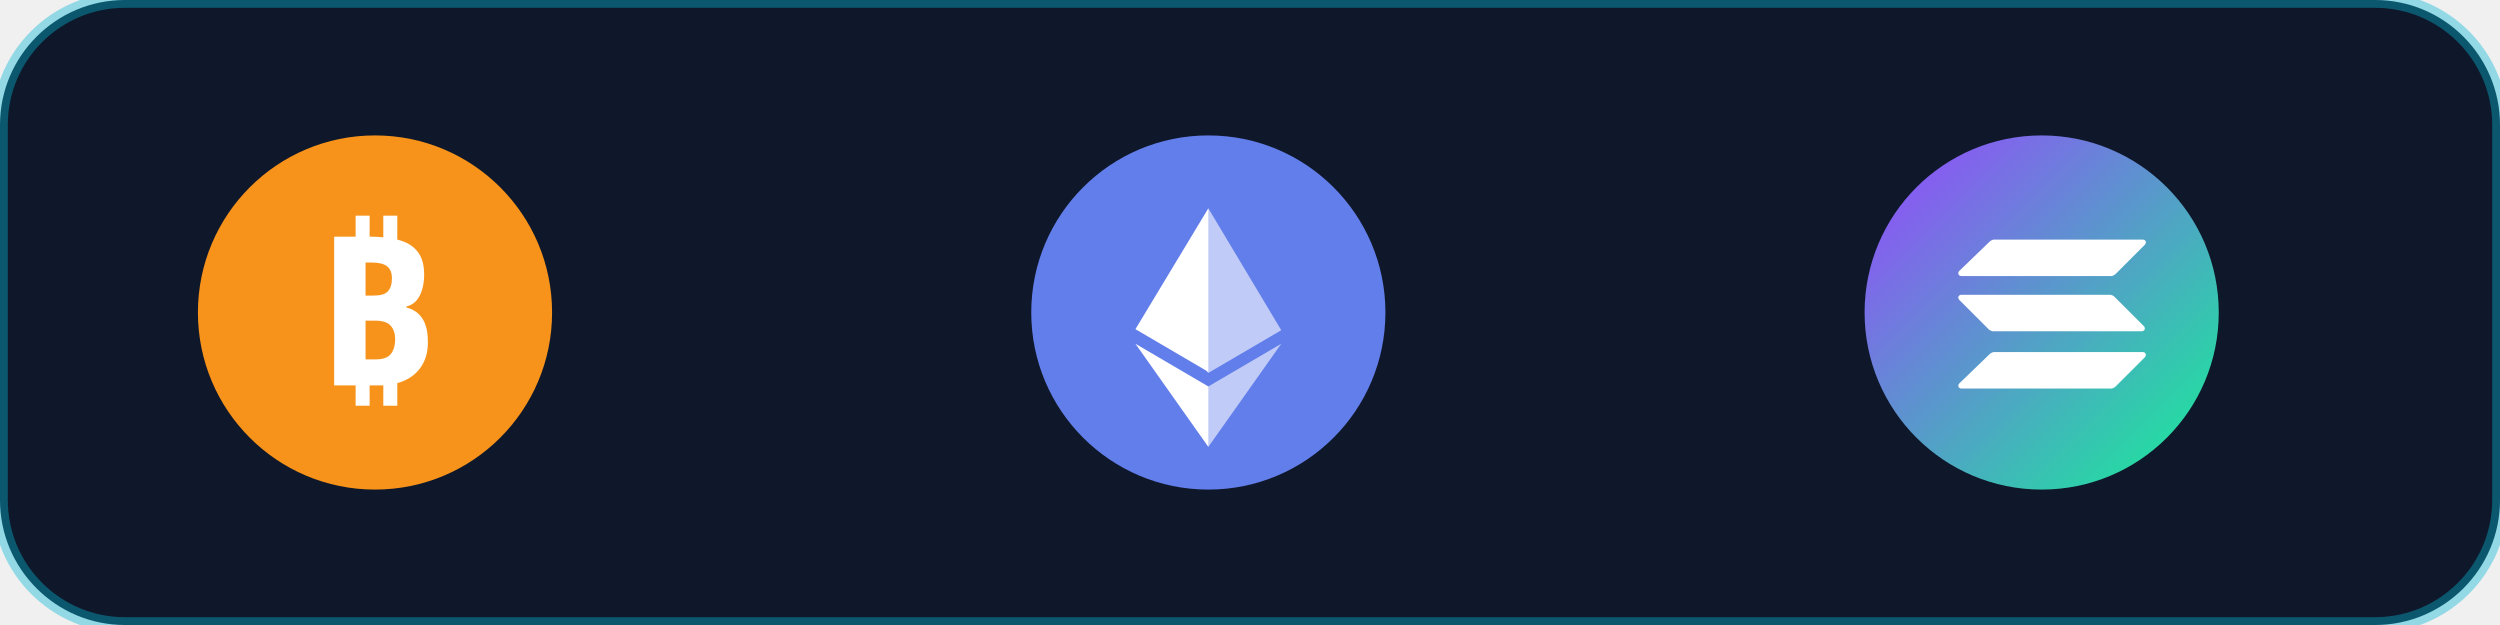
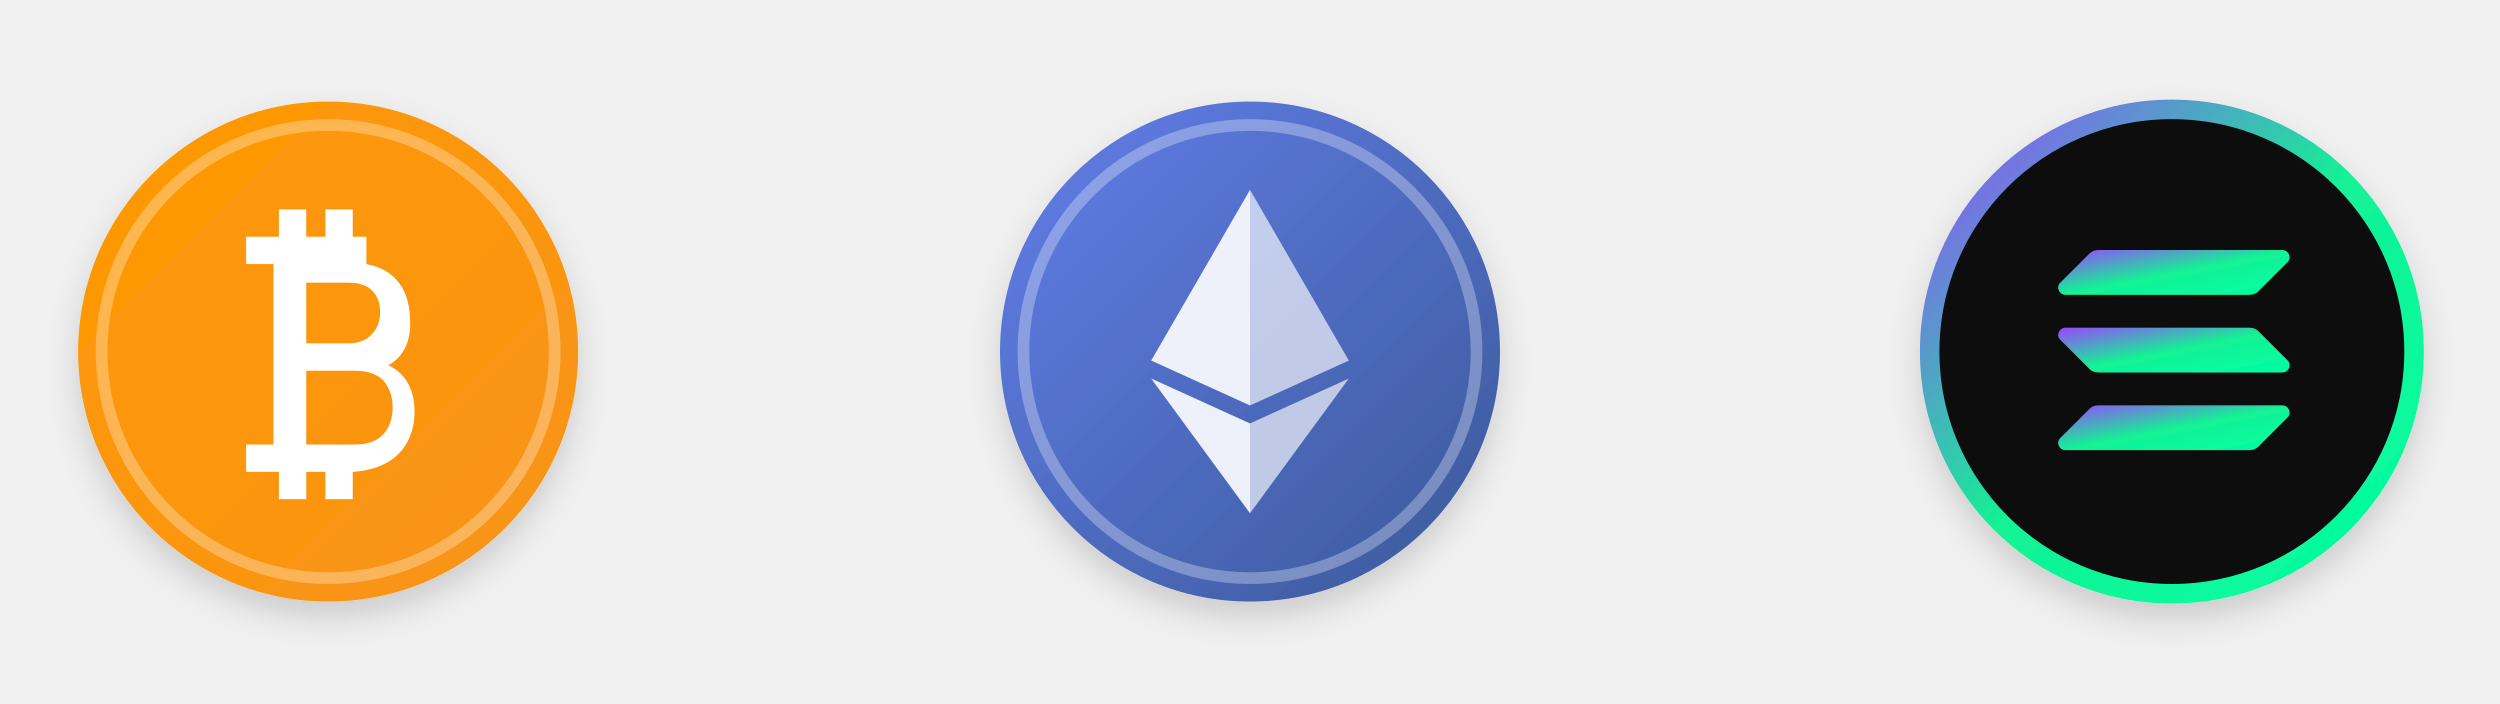
- <svg xmlns="http://www.w3.org/2000/svg" viewBox="0 0 240 60" width="240" height="60">
-   <rect width="240" height="60" rx="12" fill="#0f172a" stroke="#06b6d4" stroke-width="1.5" stroke-opacity="0.4" />
-   <g transform="translate(18, 12)">
-     <circle cx="18" cy="18" r="17" fill="#F7931A" />
-     <text x="18" y="25" text-anchor="middle" font-family="system-ui, sans-serif" font-weight="900" font-size="20" fill="#ffffff">₿</text>
+ <svg xmlns="http://www.w3.org/2000/svg" viewBox="0 0 320 90" width="320" height="90">
+   <defs>
+     <linearGradient id="solanaGrad" x1="0%" y1="0%" x2="100%" y2="100%">
+       <stop offset="0%" stop-color="#9945FF" />
+       <stop offset="50%" stop-color="#14F195" />
+       <stop offset="100%" stop-color="#00FFA3" />
+     </linearGradient>
+     <linearGradient id="ethGrad" x1="0%" y1="0%" x2="100%" y2="100%">
+       <stop offset="0%" stop-color="#627EEA" />
+       <stop offset="100%" stop-color="#3B5998" />
+     </linearGradient>
+     <linearGradient id="btcGrad" x1="0%" y1="0%" x2="100%" y2="100%">
+       <stop offset="0%" stop-color="#FF9900" />
+       <stop offset="100%" stop-color="#F7931A" />
+     </linearGradient>
+     <filter id="shadow" x="-10%" y="-10%" width="120%" height="120%">
+       <feDropShadow dx="0" dy="2" stdDeviation="2" flood-opacity="0.15" />
+     </filter>
+   </defs>
+   <g transform="translate(42, 45)" filter="url(#shadow)">
+     <circle cx="0" cy="0" r="32" fill="url(#btcGrad)" />
+     <circle cx="0" cy="0" r="29" fill="none" stroke="#FFFFFF" stroke-opacity="0.3" stroke-width="1.5" />
+     <path d="M 4 -18 L 4 -13 C 6.5 -12.5 8.5 -11.5 10 -9.5 C 11.5 -7.5 12 -5 12 -2 C 12 1.5 10.5 4.2 8 5.5 C 11.2 7 12.8 10 12.8 14 C 12.8 17.5 11.5 20.5 9 22.5 C 7 24 4.5 24.8 1.5 25 L 1.5 30 L -3.5 30 L -3.5 25 L -7 25 L -7 30 L -12 30 L -12 25 L -18 25 L -18 20 L -13 20 L -13 -13 L -18 -13 L -18 -18 L -12 -18 L -12 -23 L -7 -23 L -7 -18 L -3.5 -18 L -3.5 -23 L 1.5 -23 L 1.5 -18 L 4 -18 Z M -7 -13 L -7 1.5 L 0.5 1.5 C 2.5 1.5 4 1 5 -0.2 C 6 -1.2 6.5 -2.5 6.5 -4.2 C 6.5 -6 6 -7.2 5 -8.2 C 4 -9.2 2.5 -9.6 0.5 -9.6 L -7 -9.6 L -7 -13 Z M -7 6.5 L -7 20 L 1.8 20 C 4 20 5.8 19.5 7 18.2 C 8.2 17 8.8 15.2 8.8 13.2 C 8.8 11.2 8.2 9.5 7 8.2 C 5.8 7 4 6.5 1.8 6.5 L -7 6.5 Z" fill="#FFFFFF" transform="scale(0.7) translate(3, -3)" />
  </g>
-   <g transform="translate(98, 12)">
-     <circle cx="18" cy="18" r="17" fill="#627EEA" />
-     <g transform="translate(11, 8)">
-       <path d="M7 0L6.8 0.5v15.1l0.2 0.2 7-4.1z" fill="#ffffff" fill-opacity="0.6" />
-       <path d="M7 0L0 11.6l7 4.1V0z" fill="#ffffff" />
-       <path d="M7 17.1l-0.1 0.1v5.4l0.1 0.3 7-9.9z" fill="#ffffff" fill-opacity="0.6" />
-       <path d="M7 22.9V17.1L0 13z" fill="#ffffff" />
+   <g transform="translate(160, 45)" filter="url(#shadow)">
+     <circle cx="0" cy="0" r="32" fill="url(#ethGrad)" />
+     <circle cx="0" cy="0" r="29" fill="none" stroke="#FFFFFF" stroke-opacity="0.3" stroke-width="1.5" />
+     <g transform="translate(0, 0) scale(1.15)">
+       <polygon points="0,-18 -11,1 0,6" fill="#FFFFFF" fill-opacity="0.9" />
+       <polygon points="0,-18 11,1 0,6" fill="#FFFFFF" fill-opacity="0.65" />
+       <polygon points="0,8 -11,3 0,18" fill="#FFFFFF" fill-opacity="0.9" />
+       <polygon points="0,8 11,3 0,18" fill="#FFFFFF" fill-opacity="0.65" />
    </g>
  </g>
-   <g transform="translate(178, 12)">
-     <circle cx="18" cy="18" r="17" fill="url(#solGrad)" />
-     <g transform="translate(10, 11)">
-       <path d="M3 11c0.1-0.1 0.3-0.2 0.4-0.2h14.3c0.3 0 0.4 0.3 0.2 0.5l-2.8 2.8c-0.1 0.1-0.3 0.2-0.4 0.2H0.3c-0.3 0-0.4-0.3-0.2-0.5L3 11zM3 0.2c0.1-0.1 0.3-0.2 0.4-0.2h14.3c0.3 0 0.4 0.3 0.2 0.5l-2.8 2.8c-0.1 0.1-0.3 0.2-0.4 0.2H0.3c-0.3 0-0.4-0.3-0.2-0.5L3 0.2zM15 5.5c-0.1-0.1-0.3-0.2-0.4-0.2H0.3c-0.3 0-0.4 0.3-0.2 0.5l2.8 2.8c0.1 0.1 0.3 0.2 0.4 0.2h14.3c0.3 0 0.4-0.3 0.2-0.5L15 5.5z" fill="#ffffff" />
+   <g transform="translate(278, 45)" filter="url(#shadow)">
+     <circle cx="0" cy="0" r="32" fill="#0A0B0D" />
+     <circle cx="0" cy="0" r="31" fill="none" stroke="url(#solanaGrad)" stroke-width="2.5" />
+     <g transform="translate(-15, -13) scale(1.4)">
+       <path d="M3.2 0.3 C3.4 0.1 3.7 0 4.0 0 L20.8 0 C21.4 0 21.7 0.7 21.3 1.1 L18.6 3.8 C18.4 4.0 18.1 4.1 17.8 4.1 L1.0 4.1 C0.4 4.1 0.1 3.4 0.5 3.0 L3.2 0.3 Z" fill="url(#solanaGrad)" />
+       <path d="M18.6 7.4 C18.4 7.2 18.1 7.1 17.8 7.1 L1.0 7.1 C0.4 7.1 0.1 7.8 0.5 8.2 L3.2 10.9 C3.4 11.1 3.7 11.2 4.0 11.2 L20.8 11.2 C21.4 11.2 21.7 10.5 21.3 10.1 L18.6 7.4 Z" fill="url(#solanaGrad)" />
+       <path d="M3.2 14.5 C3.4 14.3 3.7 14.2 4.0 14.2 L20.8 14.2 C21.4 14.2 21.7 14.9 21.3 15.3 L18.6 18.0 C18.4 18.2 18.1 18.3 17.8 18.3 L1.0 18.3 C0.4 18.3 0.1 17.6 0.5 17.2 L3.2 14.5 Z" fill="url(#solanaGrad)" />
    </g>
  </g>
-   <defs>
-     <linearGradient id="solGrad" x1="0%" y1="0%" x2="100%" y2="100%">
-       <stop offset="0%" stop-color="#9945FF" />
-       <stop offset="100%" stop-color="#14F195" />
-     </linearGradient>
-   </defs>
</svg>
